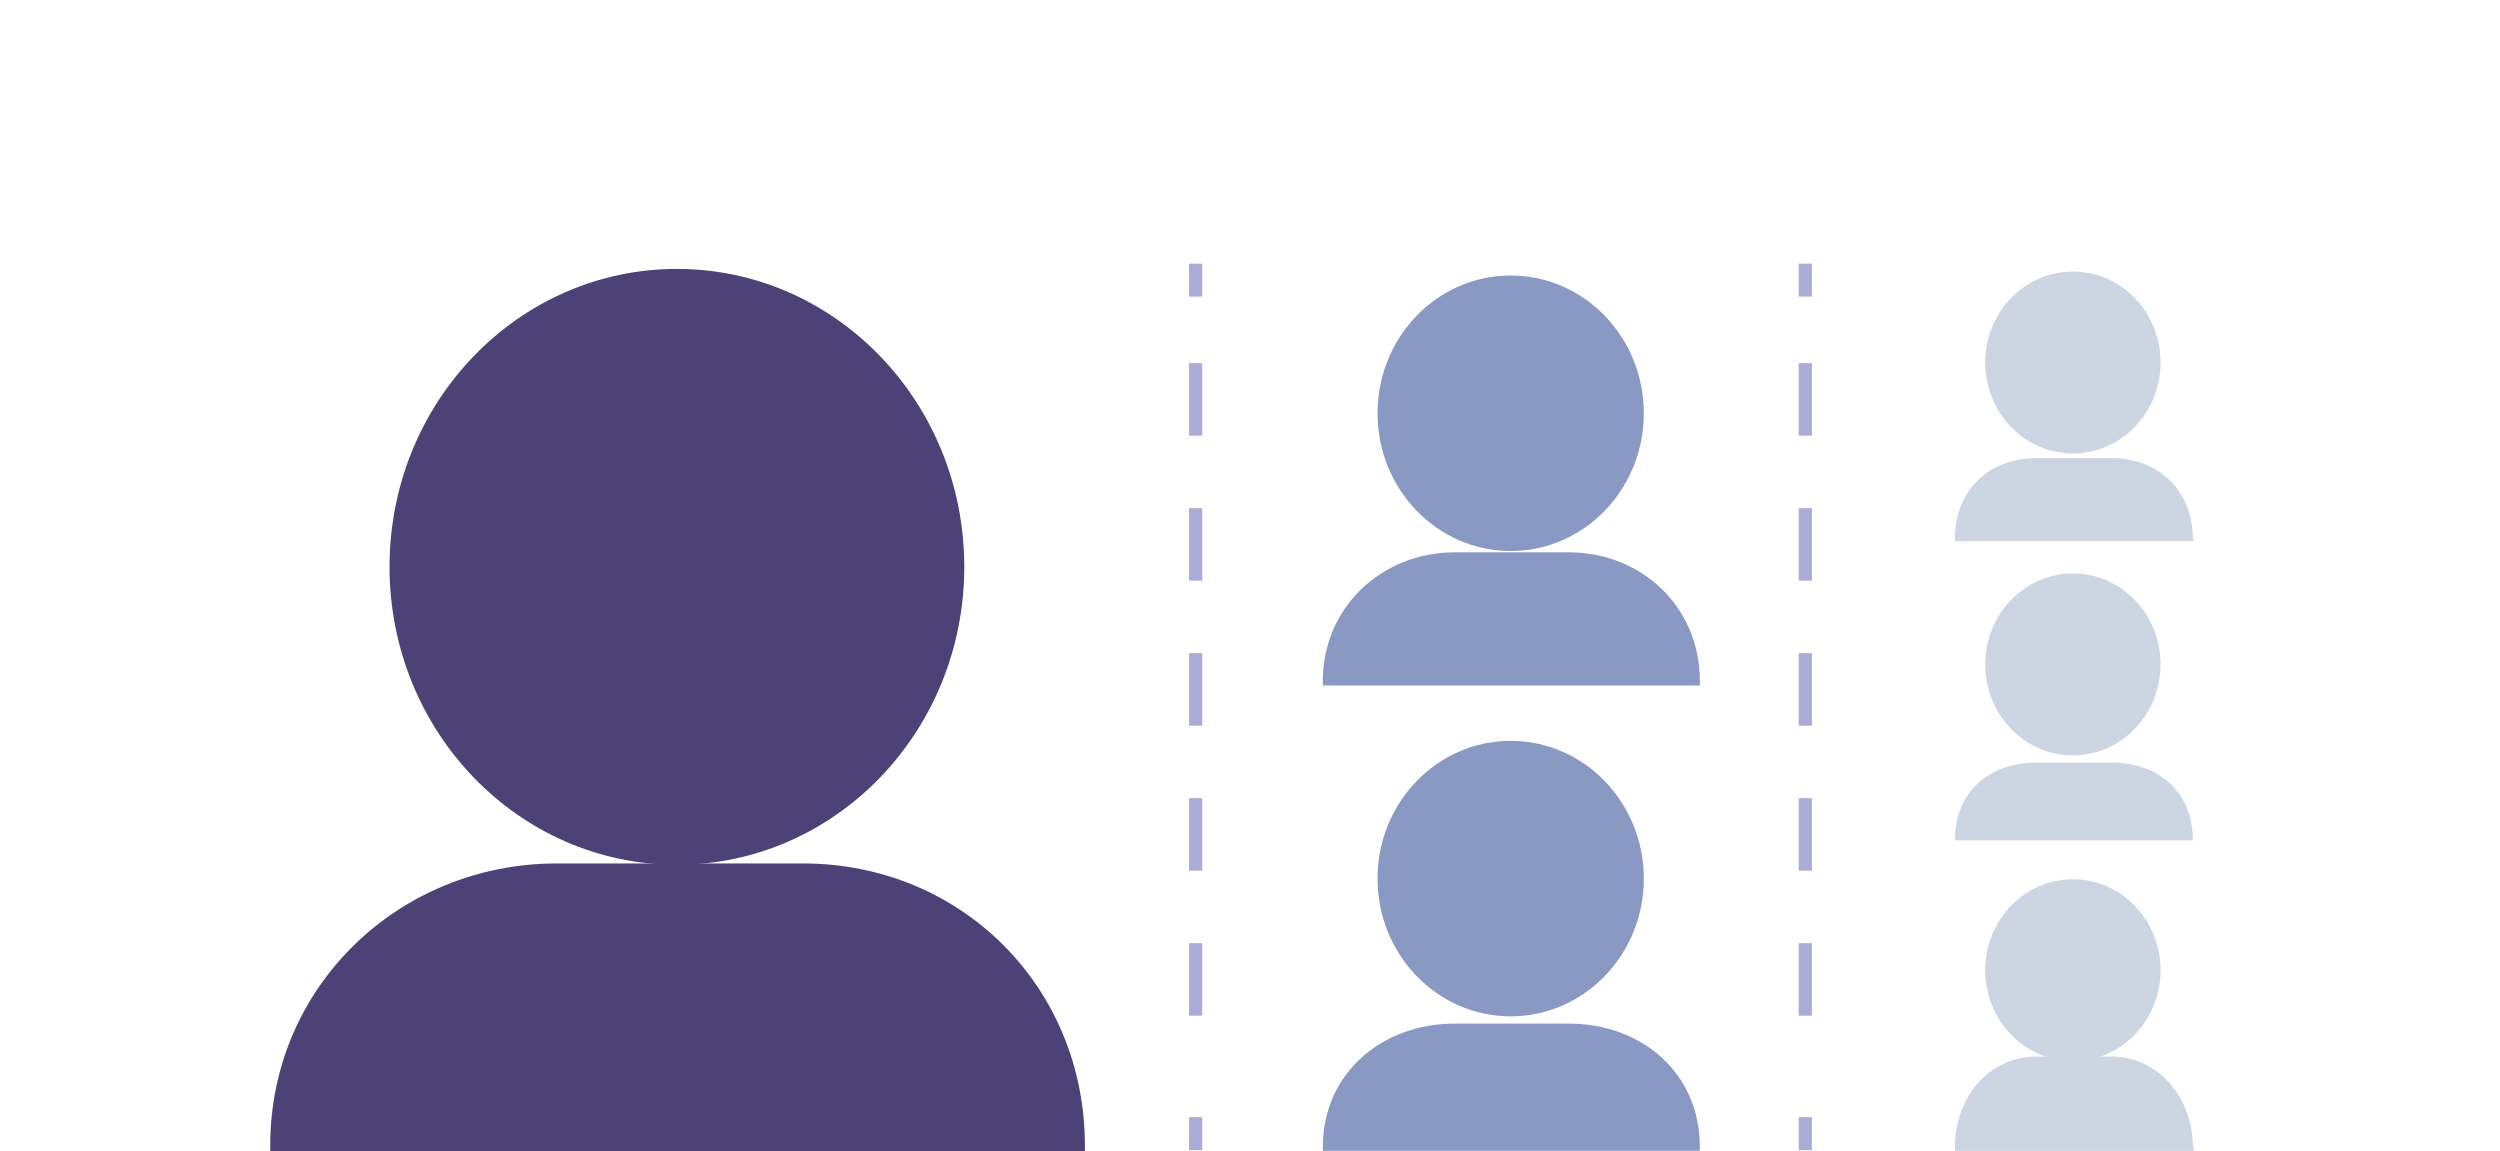
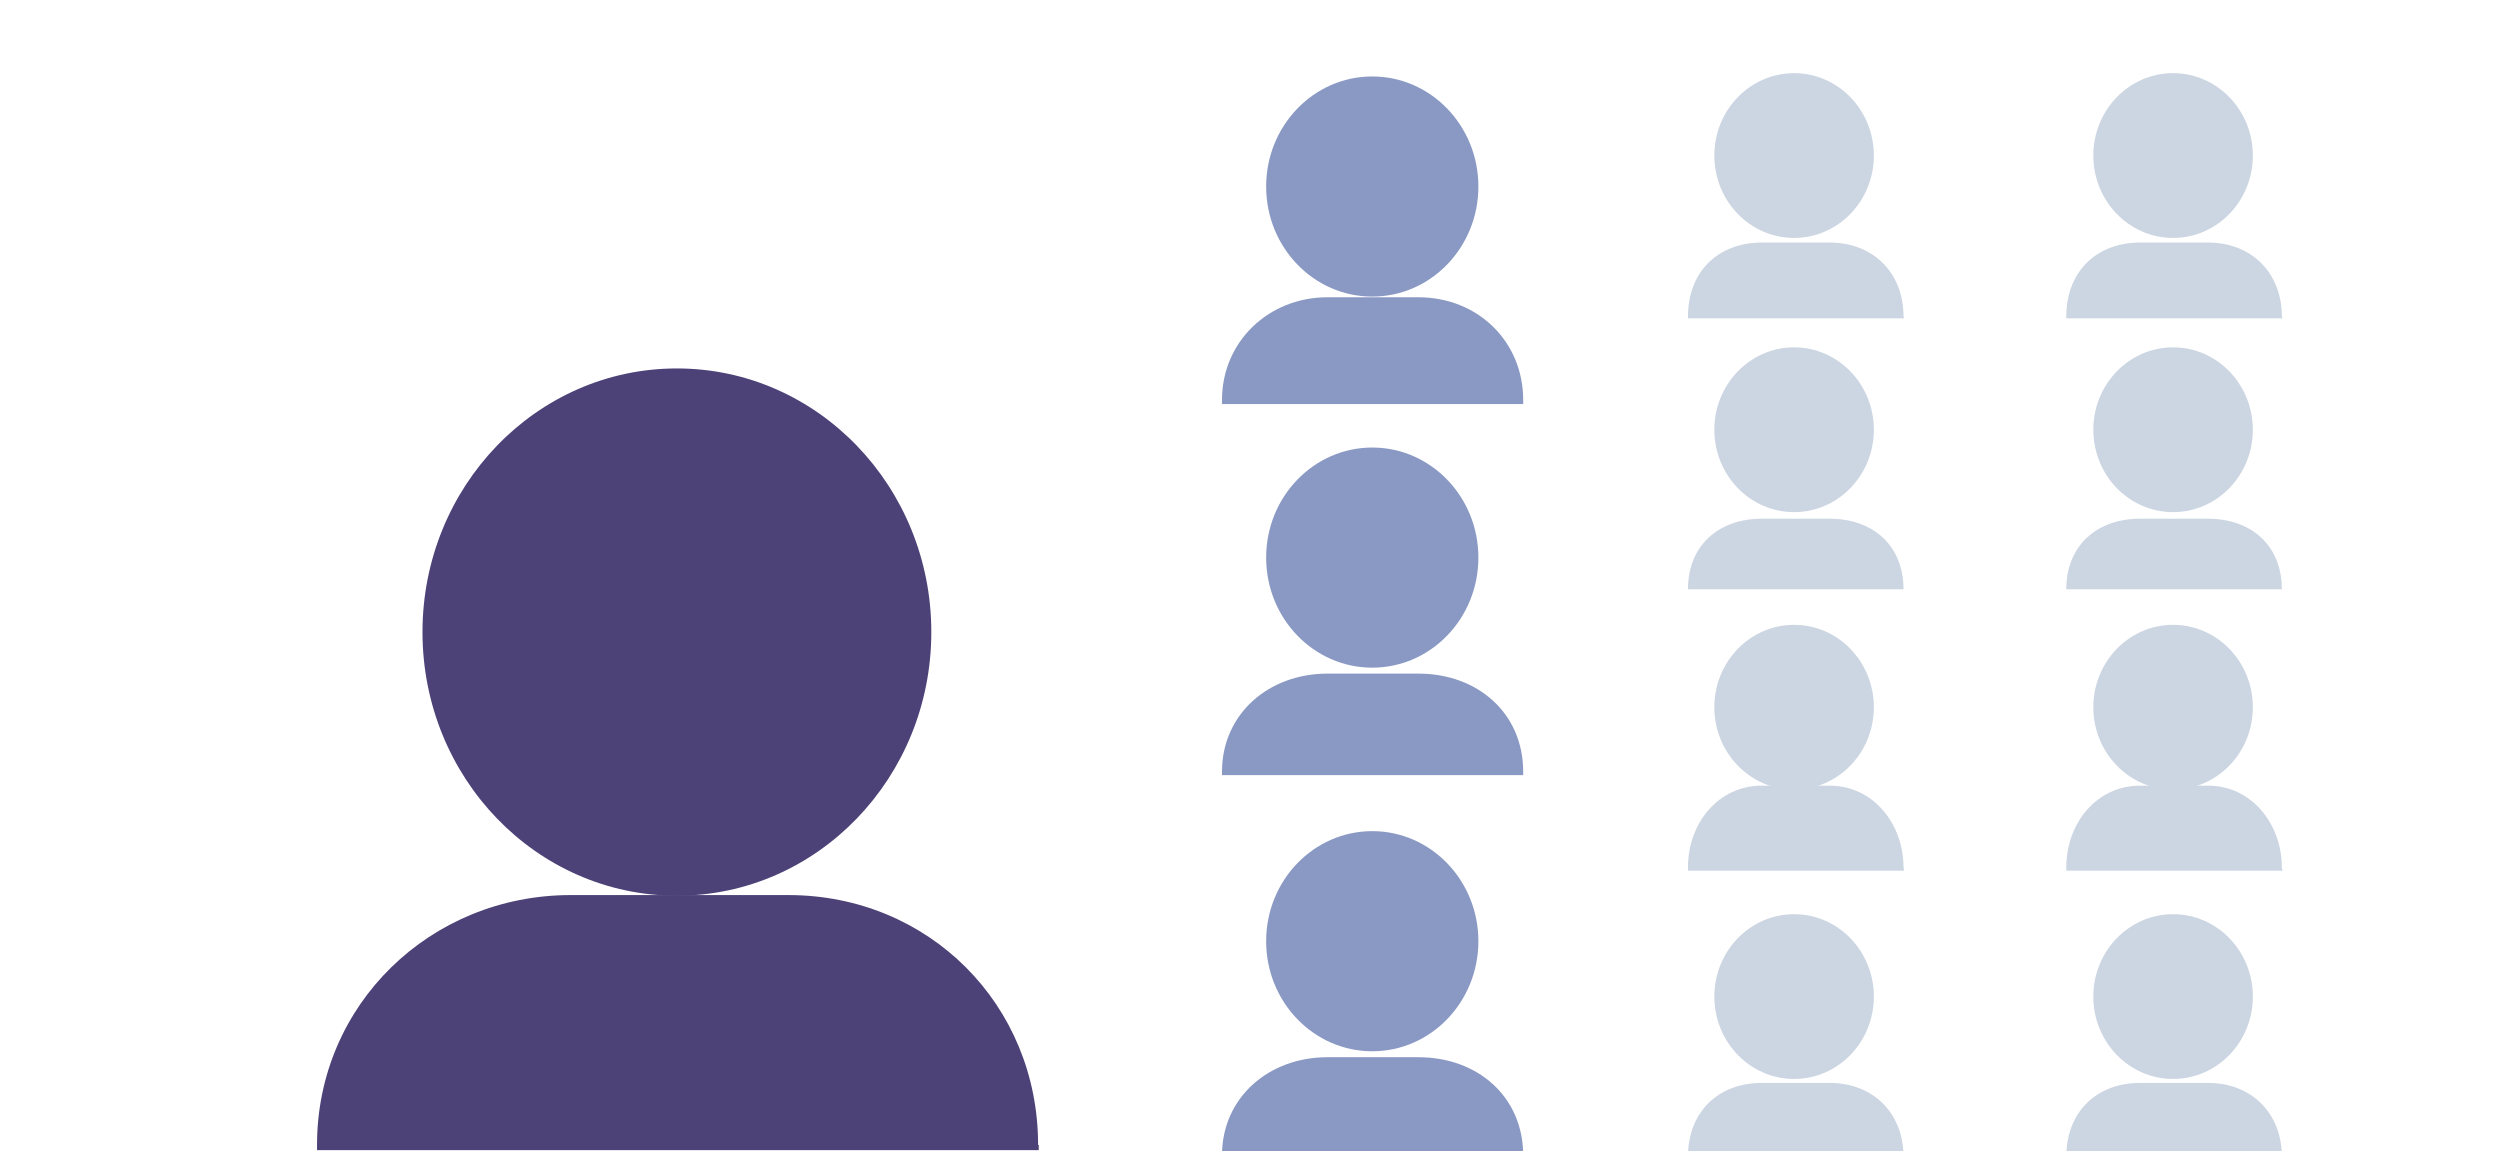
<svg xmlns="http://www.w3.org/2000/svg" version="1.1" id="Layer_1" x="0px" y="0px" viewBox="0 0 379.3 174.5" style="enable-background:new 0 0 379.3 174.5;" xml:space="preserve">
  <style type="text/css">
	.st0{fill:#4C4277;}
	.st1{fill:#8A99C4;}
	.st2{fill:#CCD5E2;}
- 	.st3{fill:none;stroke:#ABABD8;stroke-width:2;stroke-miterlimit:10;}
- 	.st4{fill:none;stroke:#ABABD8;stroke-width:2;stroke-miterlimit:10;stroke-dasharray:11,11;}
</style>
-   <ellipse class="st0" cx="102.7" cy="86" rx="43.6" ry="45.2" />
+   <ellipse class="st0" cx="102.7" cy="95.9" rx="38.6" ry="40" />
  <g>
-     <path class="st0" d="M164.6,173.8c0-24-18.7-42.8-42.8-42.8H84.5c-24,0-43.5,18.7-43.5,42.8v0.9h123.6V173.8z" />
+     <path class="st0" d="M157.5,173.7c0-21.3-16.6-37.9-37.9-37.9h-33c-21.3,0-38.5,16.6-38.5,37.9v0.8h109.5V173.7z" />
  </g>
-   <ellipse class="st1" cx="229.2" cy="62.7" rx="20.2" ry="20.9" />
+   <ellipse class="st1" cx="208.2" cy="28.3" rx="16.1" ry="16.7" />
  <g>
-     <path class="st1" d="M257.9,103.3c0-11.1-8.7-19.5-19.9-19.5h-17.3c-11.1,0-20,8.4-20,19.5v0.7h57.2L257.9,103.3L257.9,103.3z" />
+     <path class="st1" d="M231.1,60.7c0-8.9-6.9-15.6-15.9-15.6h-13.8c-8.9,0-16,6.7-16,15.6v0.6h45.7V60.7L231.1,60.7z" />
  </g>
-   <ellipse class="st1" cx="229.2" cy="133.3" rx="20.2" ry="20.9" />
+   <ellipse class="st1" cx="208.2" cy="84.6" rx="16.1" ry="16.7" />
  <g>
-     <path class="st1" d="M257.9,174c0-11.1-8.7-18.7-19.9-18.7h-17.3c-11.1,0-20,7.6-20,18.7v0.6h57.2L257.9,174L257.9,174z" />
+     <path class="st1" d="M231.1,117.1c0-8.9-6.9-14.9-15.9-14.9h-13.8c-8.9,0-16,6.1-16,14.9v0.5h45.7V117.1L231.1,117.1z" />
  </g>
-   <ellipse class="st2" cx="314.5" cy="100.8" rx="13.3" ry="13.8" />
+   <ellipse class="st1" cx="208.2" cy="142.8" rx="16.1" ry="16.7" />
  <g>
-     <path class="st2" d="M332.7,127.5c0-7.3-5.1-11.8-12.4-11.8H309c-7.3,0-12.4,4.5-12.4,11.8l0,0H332.7L332.7,127.5z" />
+     <path class="st1" d="M231.1,175.3c0-8.9-6.9-14.9-15.9-14.9h-13.8c-8.9,0-16,6.1-16,14.9v0.5h45.7V175.3L231.1,175.3z" />
  </g>
-   <ellipse class="st2" cx="314.5" cy="55" rx="13.3" ry="13.8" />
+   <ellipse class="st2" cx="272.2" cy="65.2" rx="12.1" ry="12.5" />
  <g>
-     <path class="st2" d="M332.7,81.8c0-7.3-5.1-12.3-12.4-12.3H309c-7.3,0-12.4,4.9-12.4,12.3v0.3h36.2V81.8z" />
+     <path class="st2" d="M288.8,89.4c0-6.6-4.6-10.7-11.2-10.7h-10.3c-6.6,0-11.2,4.1-11.2,10.7l0,0H288.8L288.8,89.4z" />
  </g>
-   <ellipse class="st2" cx="314.5" cy="147.2" rx="13.3" ry="13.8" />
+   <ellipse class="st2" cx="272.2" cy="23.6" rx="12.1" ry="12.5" />
  <g>
-     <path class="st2" d="M332.7,174c0-7.3-5.1-13.7-12.4-13.7H309c-7.3,0-12.4,6.3-12.4,13.7v0.6h36.2V174z" />
+     <path class="st2" d="M288.8,48c0-6.6-4.6-11.2-11.2-11.2h-10.3c-6.6,0-11.2,4.4-11.2,11.2v0.3h32.8L288.8,48L288.8,48z" />
  </g>
+   <ellipse class="st2" cx="272.2" cy="107.3" rx="12.1" ry="12.5" />
  <g>
-     <g>
-       <line class="st3" x1="181.4" y1="40" x2="181.4" y2="45" />
-       <line class="st4" x1="181.4" y1="55.1" x2="181.4" y2="164.4" />
-       <line class="st3" x1="181.4" y1="169.5" x2="181.4" y2="174.5" />
-     </g>
+     <path class="st2" d="M288.8,131.6c0-6.6-4.6-12.4-11.2-12.4h-10.3c-6.6,0-11.2,5.7-11.2,12.4v0.5h32.8L288.8,131.6L288.8,131.6z" />
  </g>
+   <ellipse class="st2" cx="272.2" cy="151.2" rx="12.1" ry="12.5" />
  <g>
-     <g>
-       <line class="st3" x1="273.9" y1="40" x2="273.9" y2="45" />
-       <line class="st4" x1="273.9" y1="55.1" x2="273.9" y2="164.4" />
-       <line class="st3" x1="273.9" y1="169.5" x2="273.9" y2="174.5" />
-     </g>
+     <path class="st2" d="M288.8,175.5c0-6.6-4.6-11.2-11.2-11.2h-10.3c-6.6,0-11.2,4.4-11.2,11.2v0.3h32.8L288.8,175.5L288.8,175.5z" />
+   </g>
+   <ellipse class="st2" cx="329.7" cy="65.2" rx="12.1" ry="12.5" />
+   <g>
+     <path class="st2" d="M346.2,89.4c0-6.6-4.6-10.7-11.2-10.7h-10.3c-6.6,0-11.2,4.1-11.2,10.7l0,0H346.2L346.2,89.4z" />
+   </g>
+   <ellipse class="st2" cx="329.7" cy="23.6" rx="12.1" ry="12.5" />
+   <g>
+     <path class="st2" d="M346.2,48c0-6.6-4.6-11.2-11.2-11.2h-10.3c-6.6,0-11.2,4.4-11.2,11.2v0.3h32.8L346.2,48L346.2,48z" />
+   </g>
+   <ellipse class="st2" cx="329.7" cy="107.3" rx="12.1" ry="12.5" />
+   <g>
+     <path class="st2" d="M346.2,131.6c0-6.6-4.6-12.4-11.2-12.4h-10.3c-6.6,0-11.2,5.7-11.2,12.4v0.5h32.8L346.2,131.6L346.2,131.6z" />
+   </g>
+   <ellipse class="st2" cx="329.7" cy="151.2" rx="12.1" ry="12.5" />
+   <g>
+     <path class="st2" d="M346.2,175.5c0-6.6-4.6-11.2-11.2-11.2h-10.3c-6.6,0-11.2,4.4-11.2,11.2v0.3h32.8L346.2,175.5L346.2,175.5z" />
  </g>
</svg>
